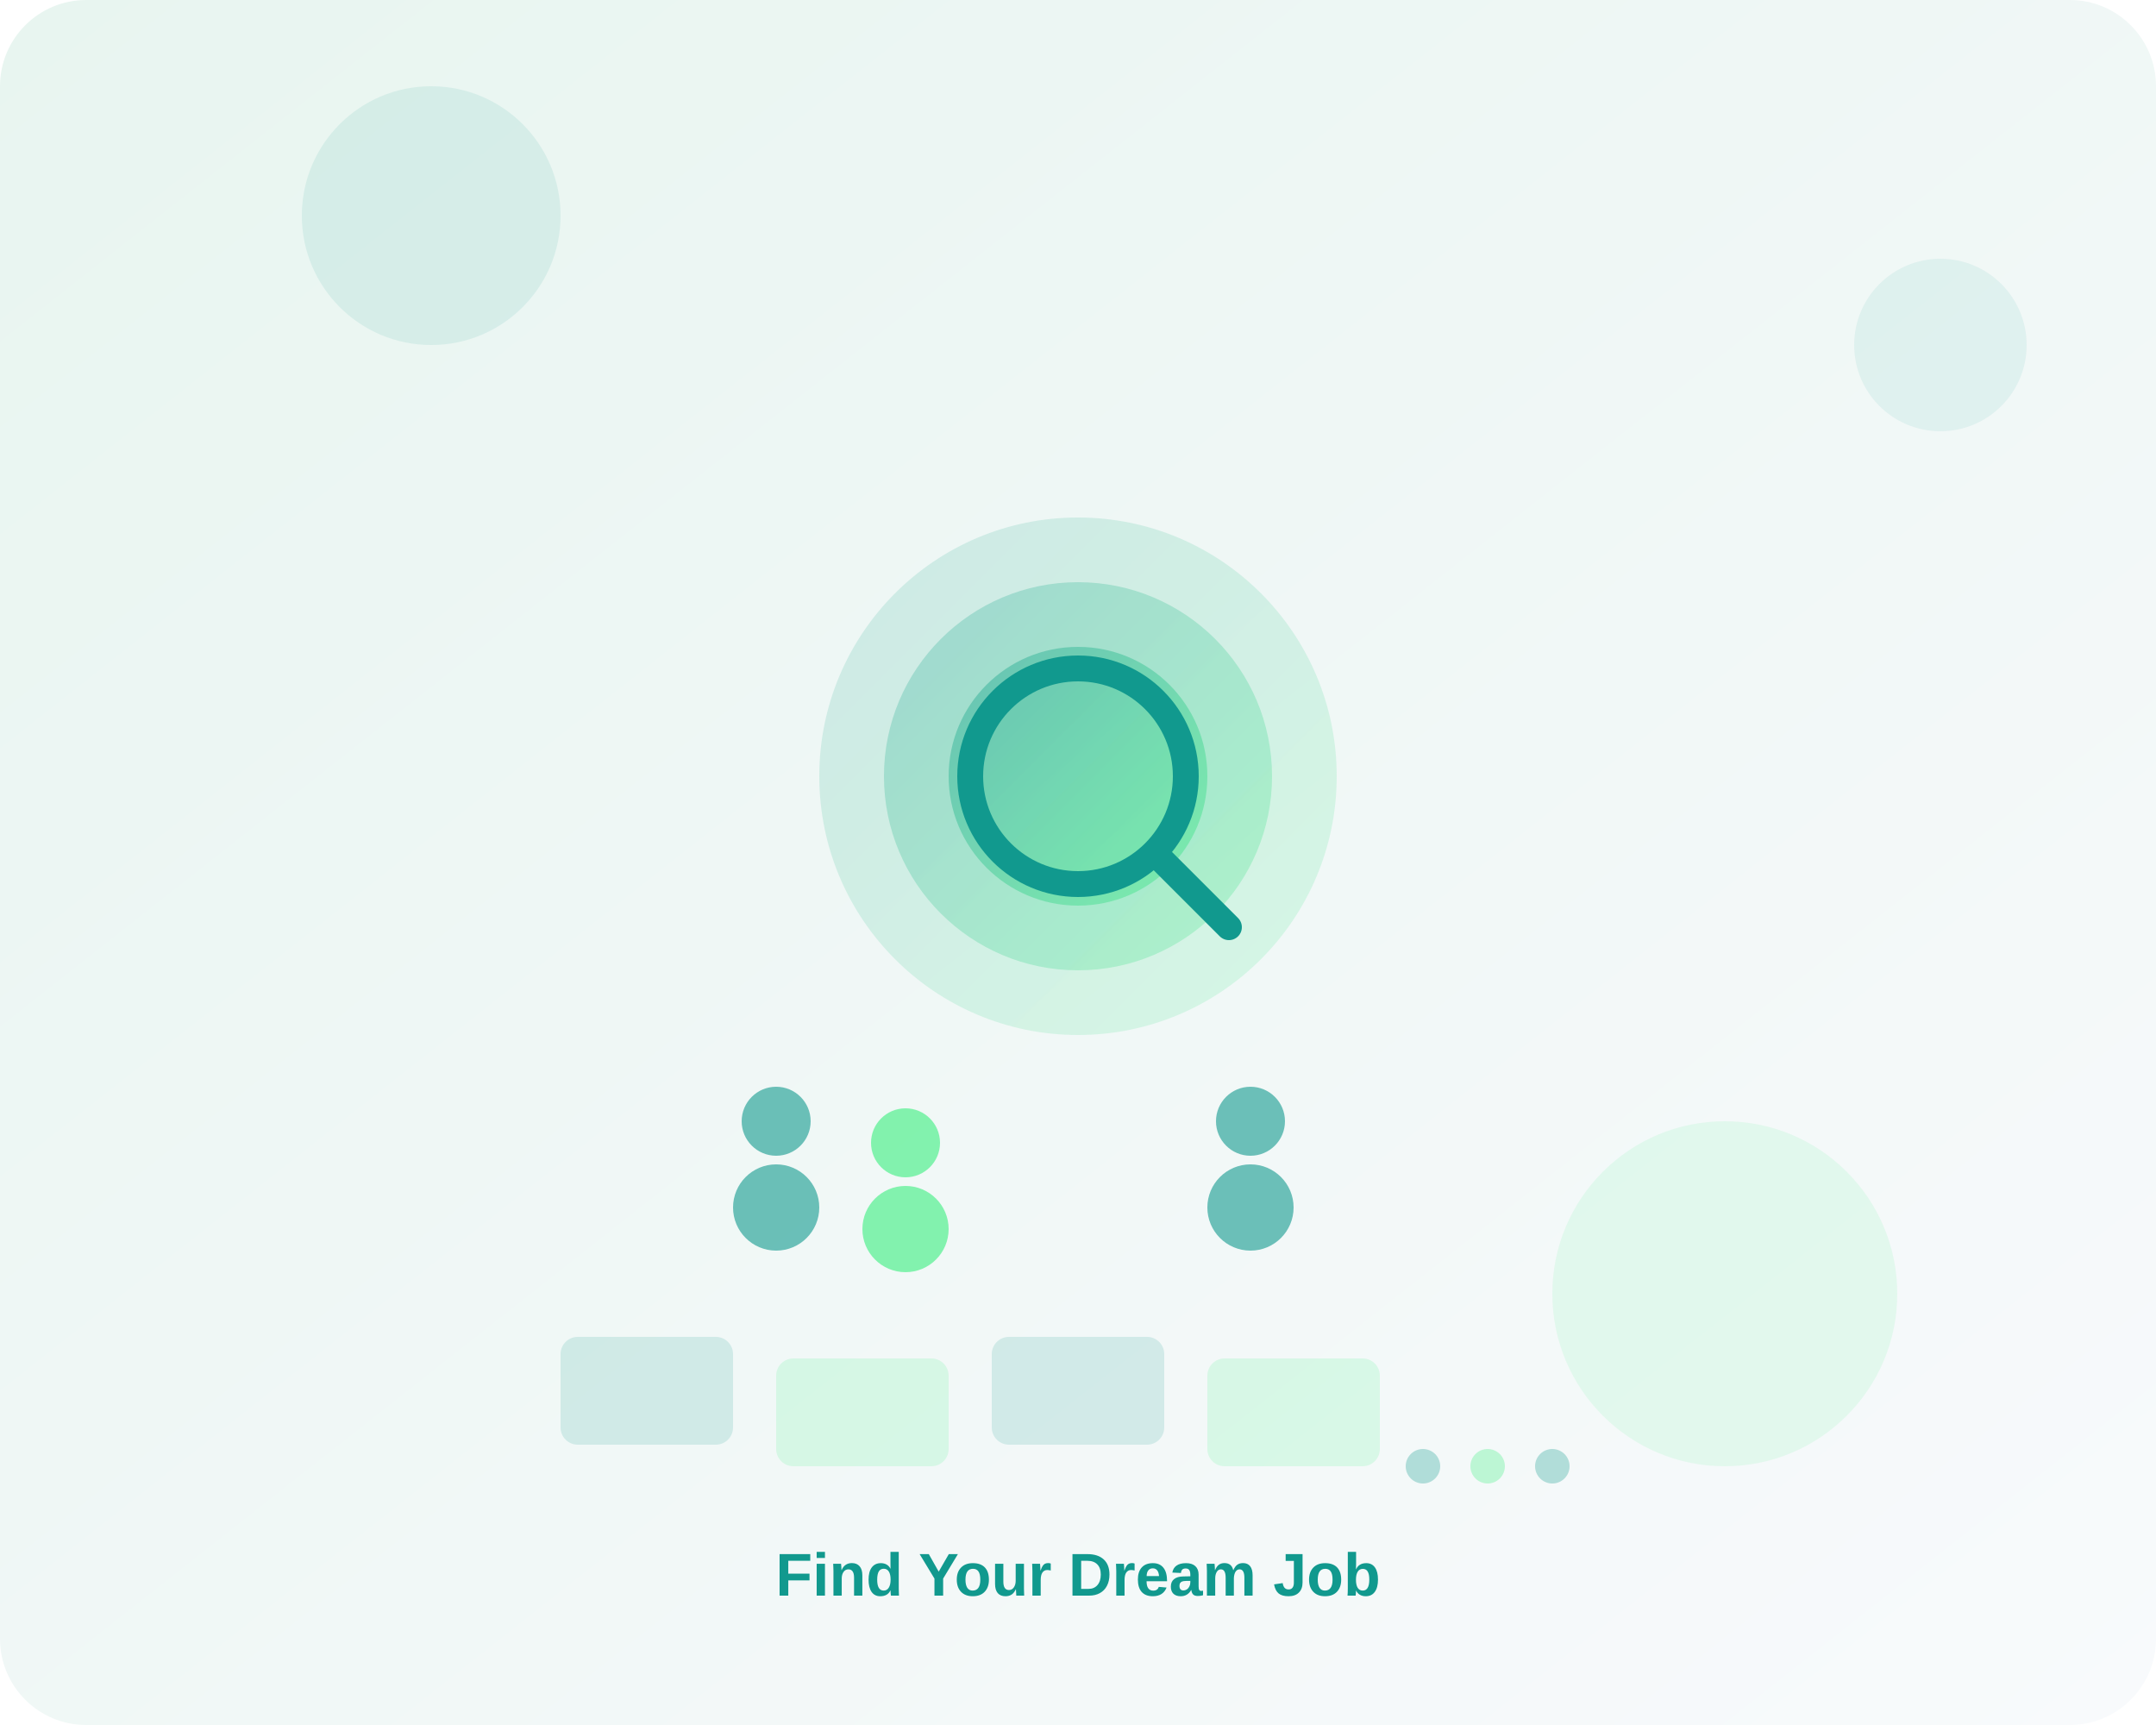
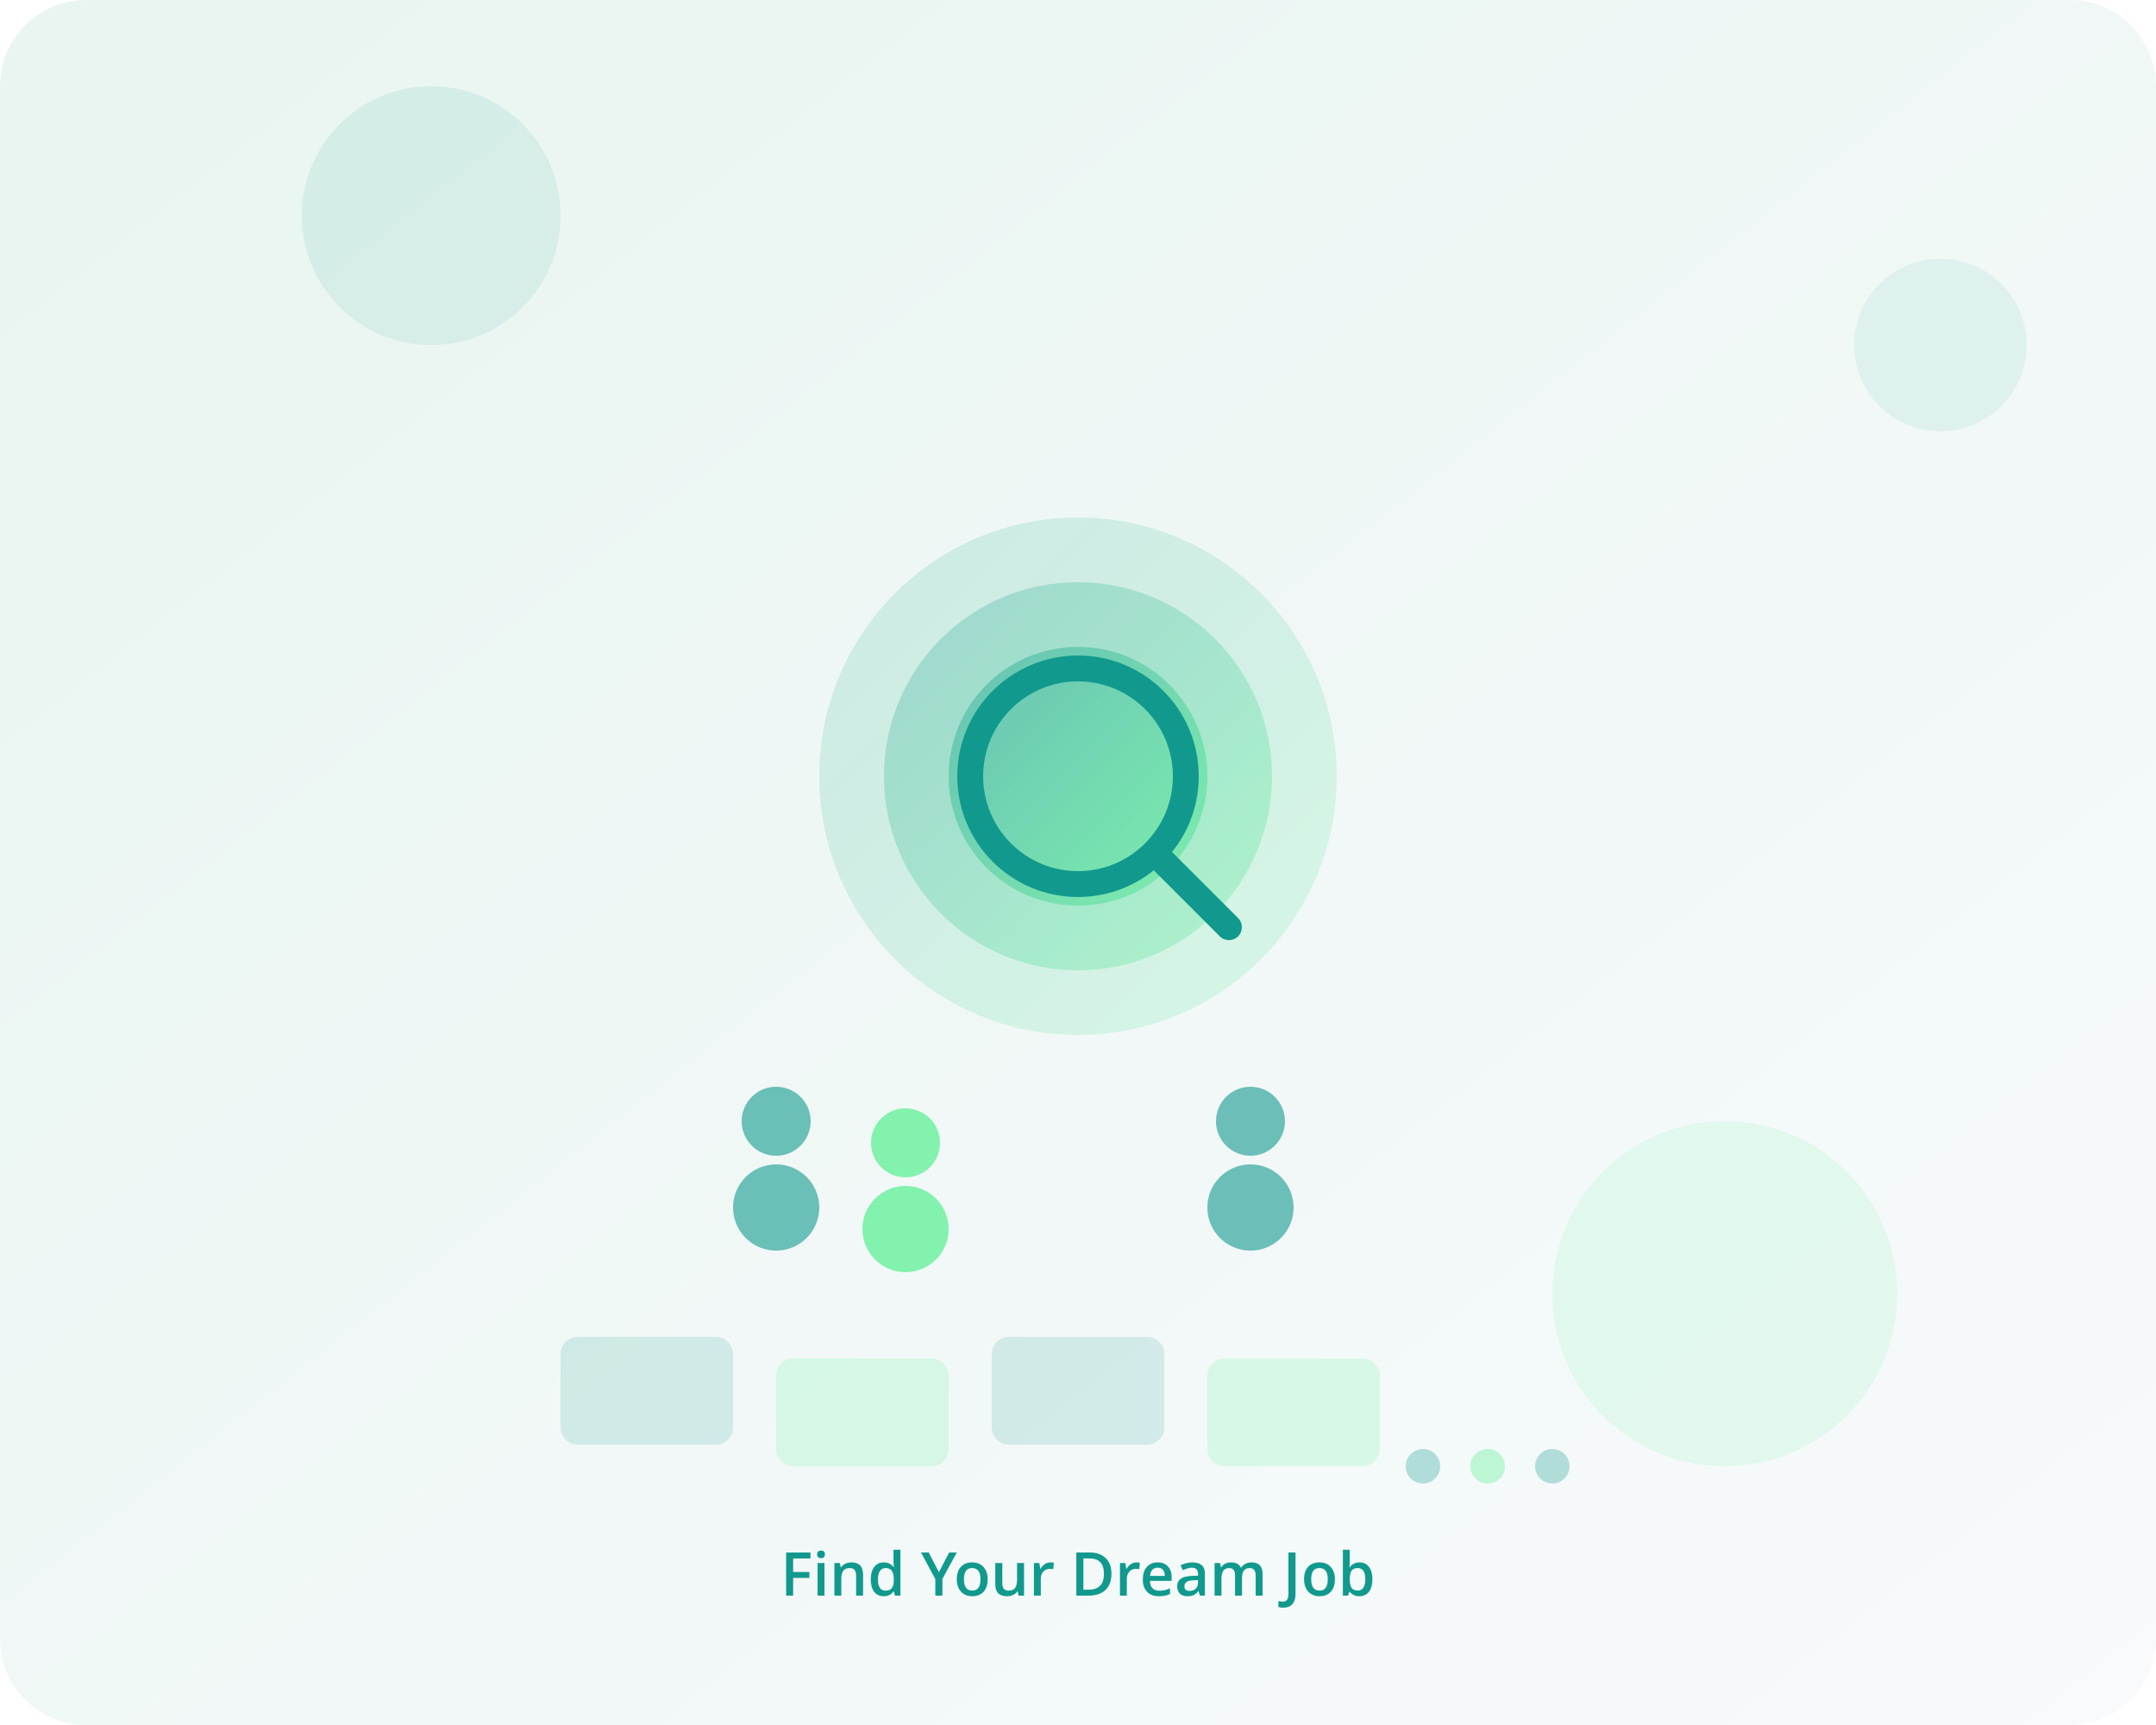
<svg xmlns="http://www.w3.org/2000/svg" viewBox="0 0 500 400" width="500" height="400">
  <defs>
    <linearGradient id="grad1" x1="0%" y1="0%" x2="100%" y2="100%">
      <stop offset="0%" style="stop-color:#11998e;stop-opacity:1" />
      <stop offset="100%" style="stop-color:#38ef7d;stop-opacity:1" />
    </linearGradient>
    <linearGradient id="grad2" x1="0%" y1="0%" x2="100%" y2="100%">
      <stop offset="0%" style="stop-color:#e8f5f0;stop-opacity:1" />
      <stop offset="100%" style="stop-color:#f8fafc;stop-opacity:1" />
    </linearGradient>
  </defs>
  <rect width="500" height="400" fill="url(#grad2)" rx="20" />
  <circle cx="100" cy="50" r="30" fill="#11998e" opacity="0.1" />
  <circle cx="400" cy="300" r="40" fill="#38ef7d" opacity="0.1" />
  <circle cx="450" cy="80" r="20" fill="#11998e" opacity="0.08" />
  <circle cx="250" cy="180" r="60" fill="url(#grad1)" opacity="0.15" />
  <circle cx="250" cy="180" r="45" fill="url(#grad1)" opacity="0.25" />
  <circle cx="250" cy="180" r="30" fill="url(#grad1)" opacity="0.4" />
  <circle cx="250" cy="180" r="25" fill="none" stroke="#11998e" stroke-width="6" />
  <line x1="268" y1="198" x2="285" y2="215" stroke="#11998e" stroke-width="6" stroke-linecap="round" />
  <circle cx="180" cy="280" r="10" fill="#11998e" opacity="0.6" />
  <circle cx="180" cy="260" r="8" fill="#11998e" opacity="0.6" />
  <circle cx="210" cy="285" r="10" fill="#38ef7d" opacity="0.6" />
  <circle cx="210" cy="265" r="8" fill="#38ef7d" opacity="0.6" />
  <circle cx="290" cy="280" r="10" fill="#11998e" opacity="0.6" />
  <circle cx="290" cy="260" r="8" fill="#11998e" opacity="0.6" />
  <rect x="130" y="310" width="40" height="25" rx="4" fill="#11998e" opacity="0.15" />
  <rect x="180" y="315" width="40" height="25" rx="4" fill="#38ef7d" opacity="0.15" />
  <rect x="230" y="310" width="40" height="25" rx="4" fill="#11998e" opacity="0.15" />
  <rect x="280" y="315" width="40" height="25" rx="4" fill="#38ef7d" opacity="0.15" />
  <circle cx="330" cy="340" r="4" fill="#11998e" opacity="0.3" />
  <circle cx="345" cy="340" r="4" fill="#38ef7d" opacity="0.3" />
  <circle cx="360" cy="340" r="4" fill="#11998e" opacity="0.3" />
-   <text x="250" y="370" text-anchor="middle" font-family="Arial, sans-serif" font-size="14" fill="#11998e" font-weight="600">Find Your Dream Job</text>
+   <text x="250" y="370" text-anchor="middle" font-family="Open Sans, calibri" font-size="14" fill="#11998e" font-weight="600">Find Your Dream Job</text>
</svg>
